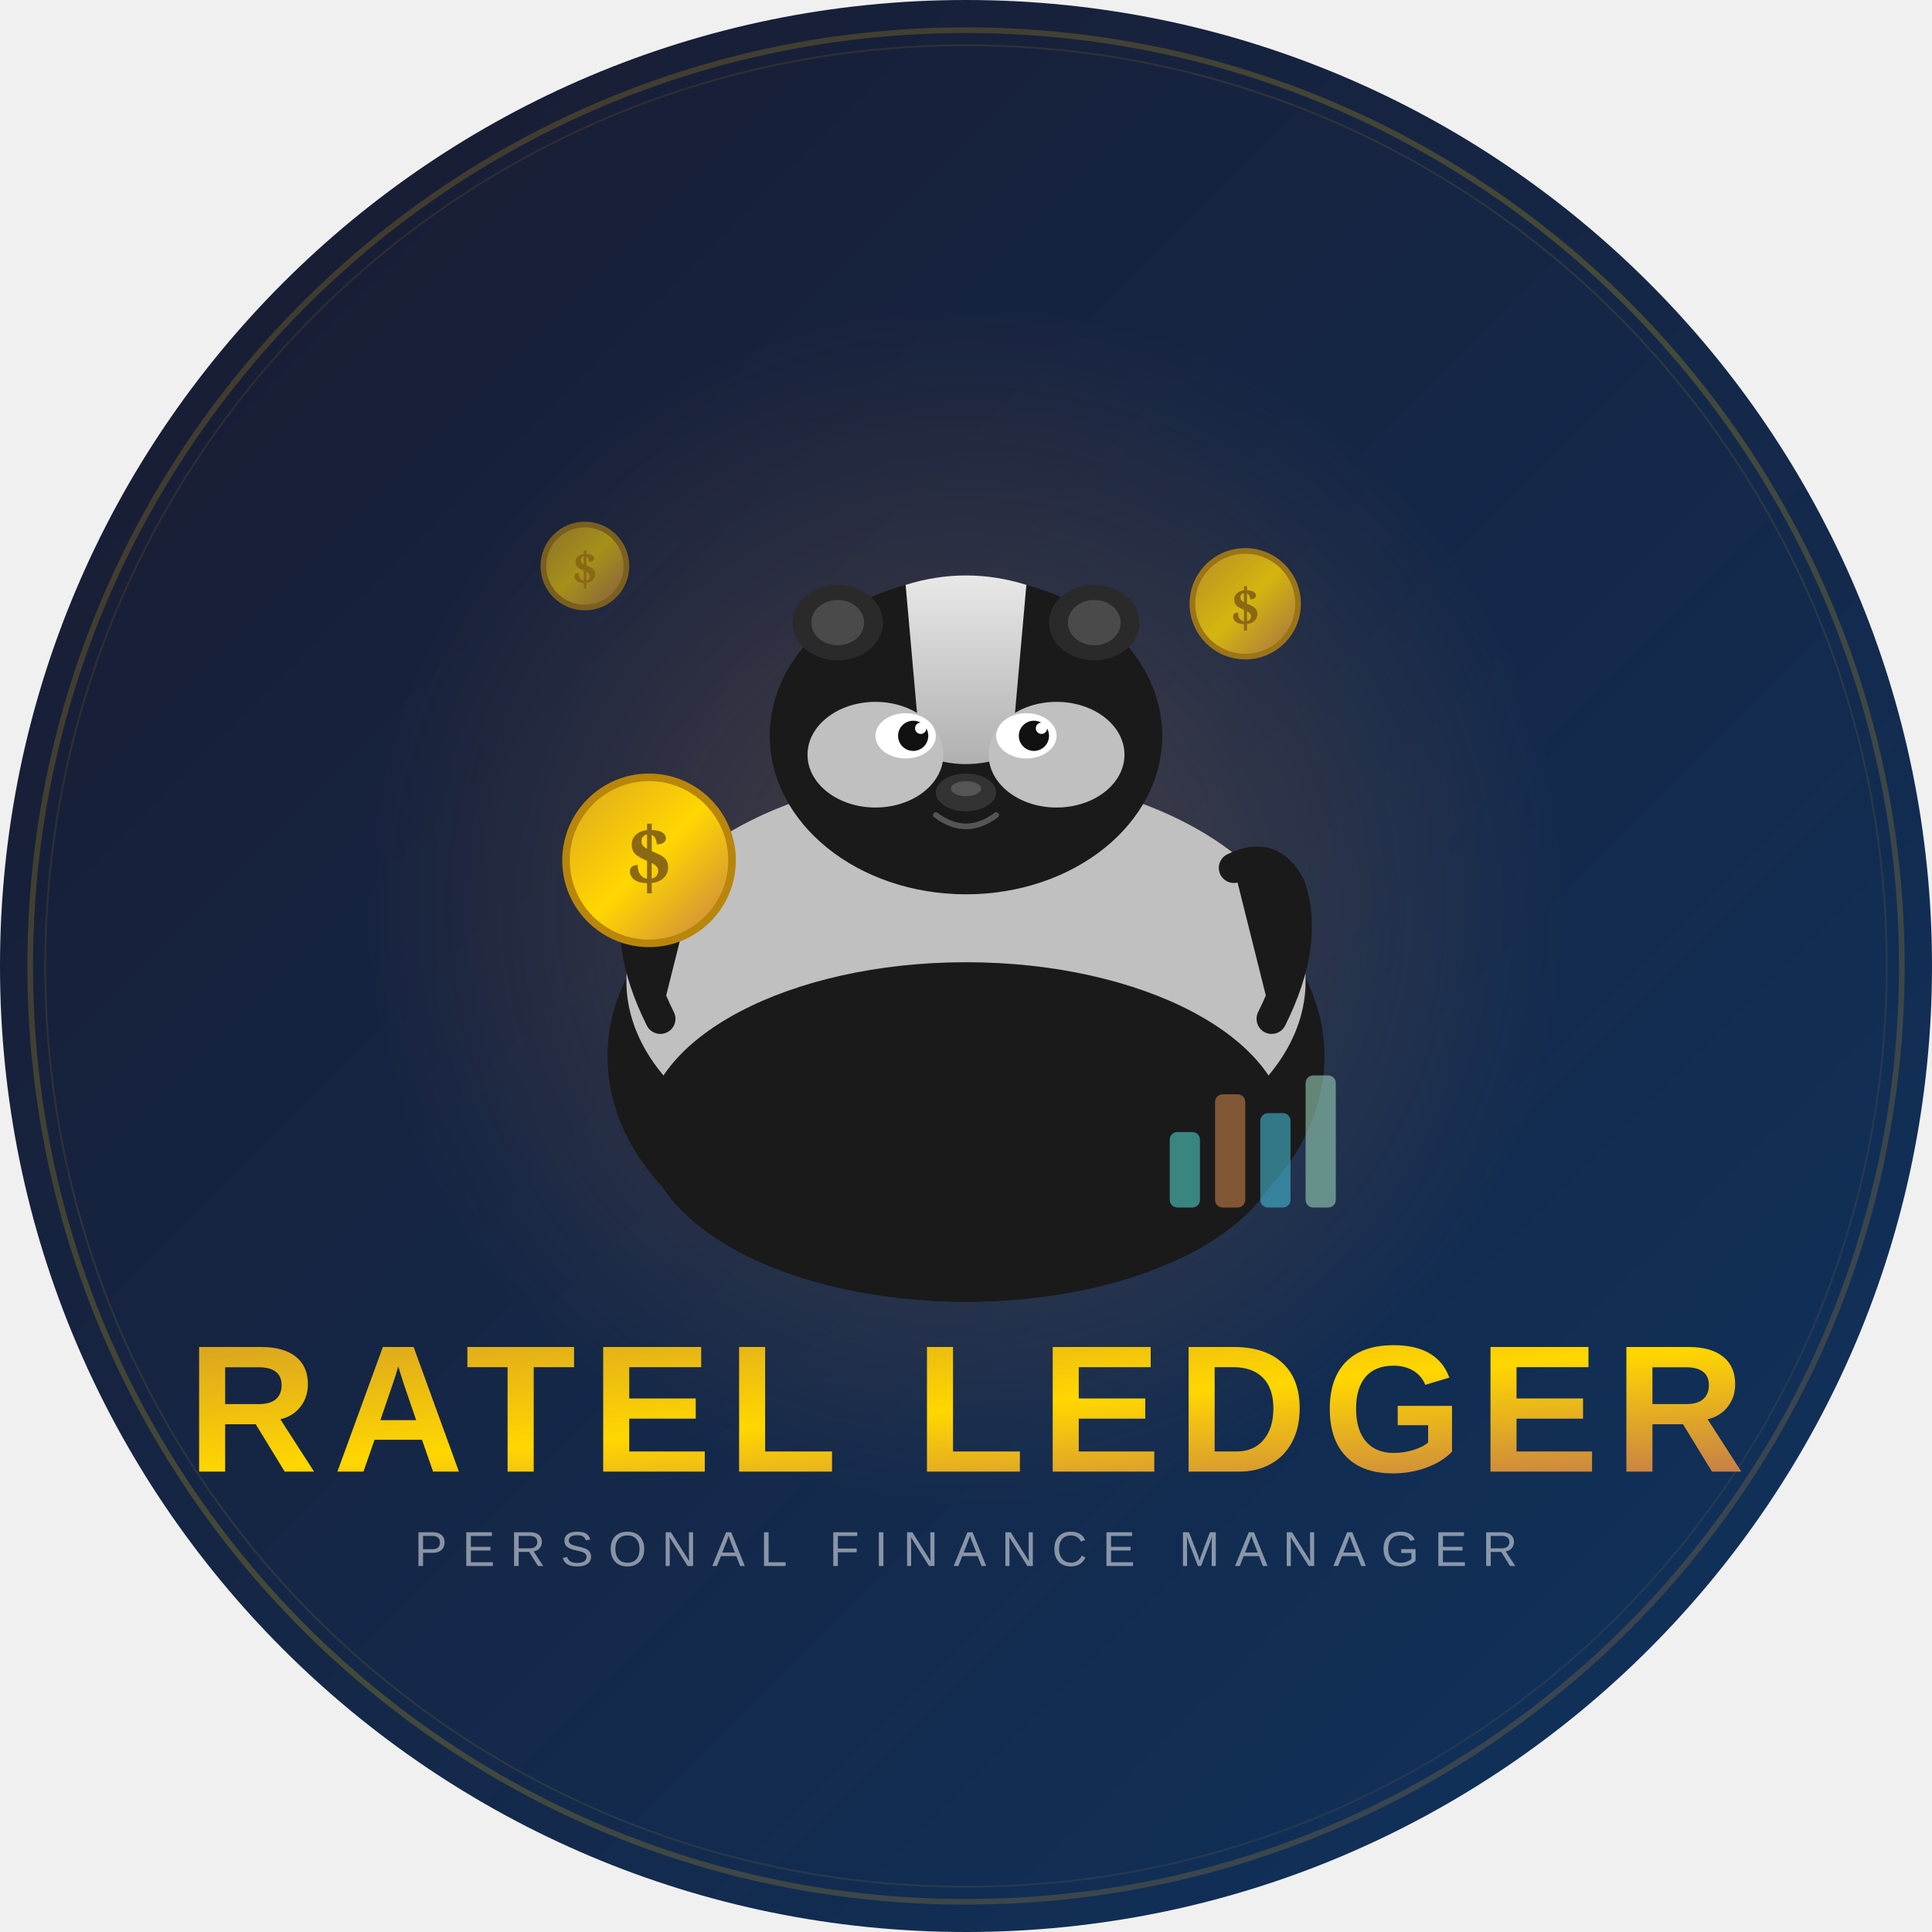
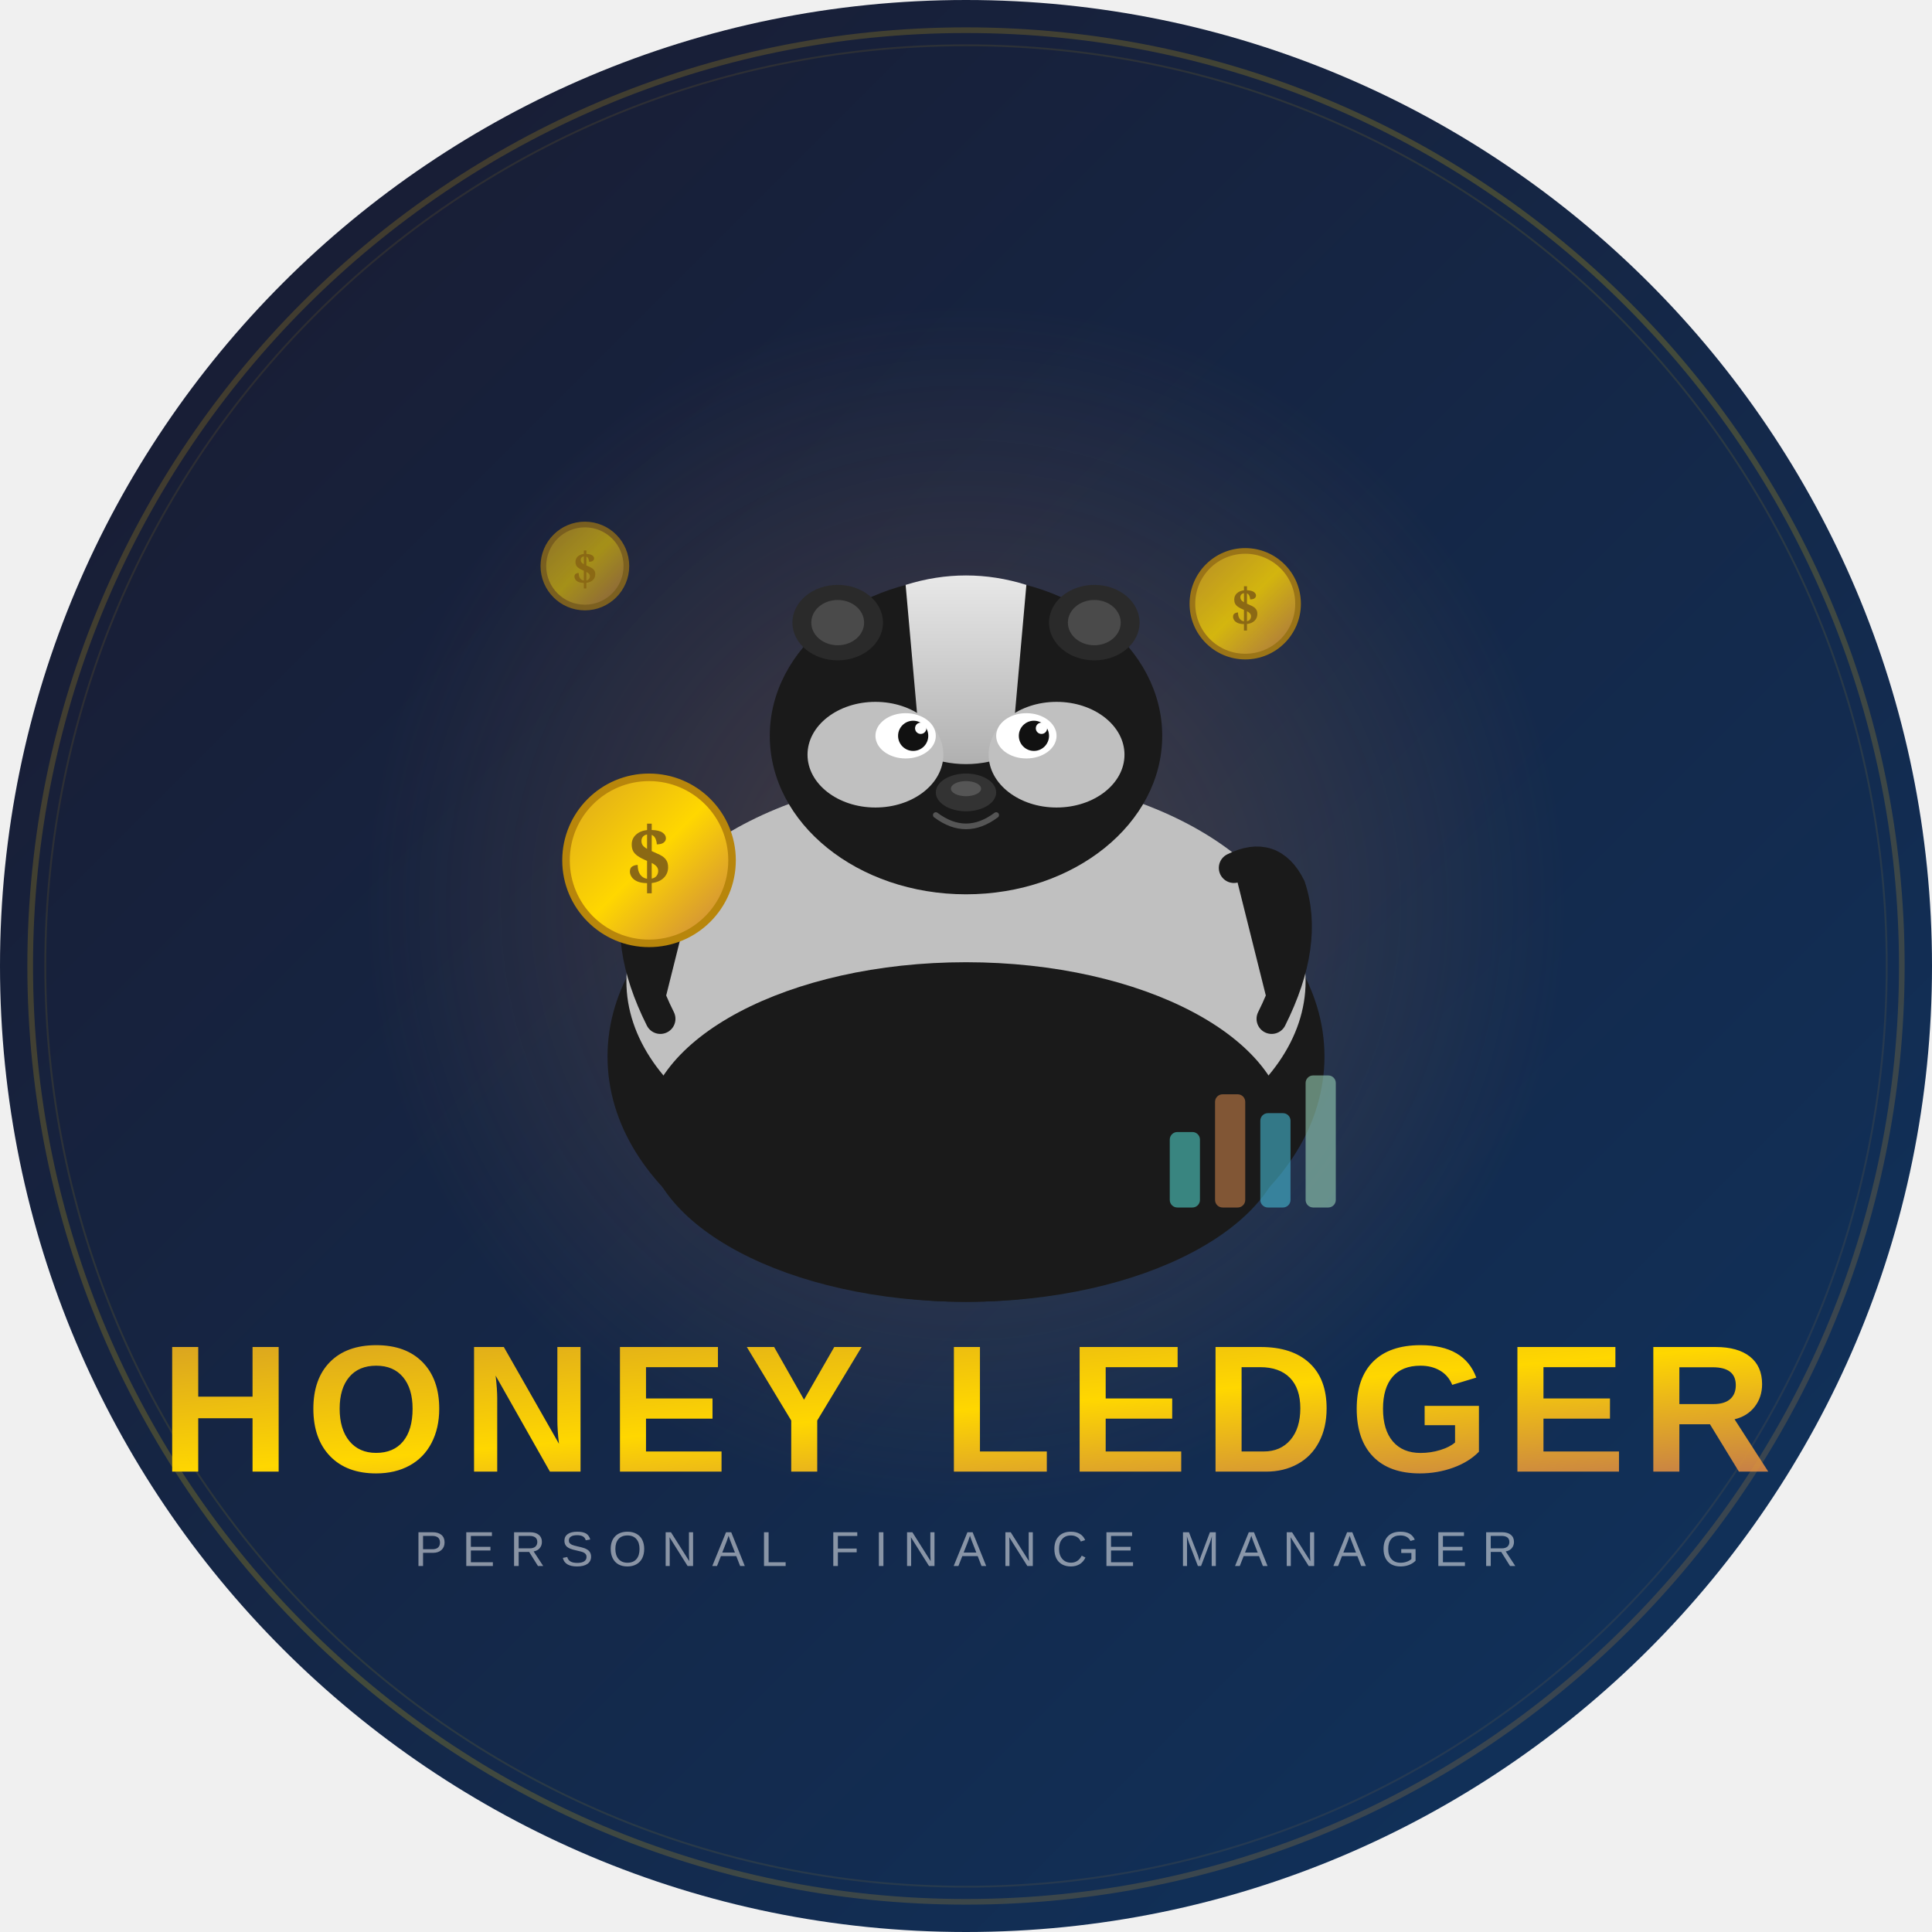
<svg xmlns="http://www.w3.org/2000/svg" viewBox="0 0 512 512" width="512" height="512">
  <defs>
    <linearGradient id="bg" x1="0%" y1="0%" x2="100%" y2="100%">
      <stop offset="0%" style="stop-color:#1a1a2e" />
      <stop offset="100%" style="stop-color:#0f3460" />
    </linearGradient>
    <linearGradient id="gold" x1="0%" y1="0%" x2="100%" y2="100%">
      <stop offset="0%" style="stop-color:#daa520" />
      <stop offset="50%" style="stop-color:#ffd700" />
      <stop offset="100%" style="stop-color:#c67e48" />
    </linearGradient>
    <linearGradient id="silver" x1="0%" y1="0%" x2="0%" y2="100%">
      <stop offset="0%" style="stop-color:#e8e8e8" />
      <stop offset="100%" style="stop-color:#b0b0b0" />
    </linearGradient>
    <radialGradient id="glow" cx="50%" cy="50%" r="50%">
      <stop offset="0%" style="stop-color:#c67e48;stop-opacity:0.3" />
      <stop offset="100%" style="stop-color:#c67e48;stop-opacity:0" />
    </radialGradient>
  </defs>
  <circle cx="256" cy="256" r="256" fill="url(#bg)" />
  <circle cx="256" cy="240" r="160" fill="url(#glow)" />
  <ellipse cx="256" cy="280" rx="95" ry="65" fill="#1a1a1a" />
  <ellipse cx="256" cy="260" rx="90" ry="55" fill="#c0c0c0" />
  <ellipse cx="256" cy="300" rx="85" ry="45" fill="#1a1a1a" />
  <ellipse cx="256" cy="195" rx="52" ry="42" fill="#1a1a1a" />
  <path d="M 240 155 Q 256 150 272 155 L 268 200 Q 256 205 244 200 Z" fill="url(#silver)" />
  <ellipse cx="232" cy="200" rx="18" ry="14" fill="#c0c0c0" />
  <ellipse cx="280" cy="200" rx="18" ry="14" fill="#c0c0c0" />
  <ellipse cx="222" cy="165" rx="12" ry="10" fill="#2a2a2a" />
  <ellipse cx="290" cy="165" rx="12" ry="10" fill="#2a2a2a" />
  <ellipse cx="222" cy="165" rx="7" ry="6" fill="#4a4a4a" />
  <ellipse cx="290" cy="165" rx="7" ry="6" fill="#4a4a4a" />
  <ellipse cx="240" cy="195" rx="8" ry="6" fill="#fff" />
  <ellipse cx="272" cy="195" rx="8" ry="6" fill="#fff" />
  <circle cx="242" cy="195" r="4" fill="#111" />
  <circle cx="274" cy="195" r="4" fill="#111" />
  <circle cx="244" cy="193" r="1.5" fill="#fff" />
  <circle cx="276" cy="193" r="1.5" fill="#fff" />
  <ellipse cx="256" cy="210" rx="8" ry="5" fill="#333" />
  <ellipse cx="256" cy="209" rx="4" ry="2" fill="#555" />
  <path d="M 248 216 Q 256 222 264 216" fill="none" stroke="#555" stroke-width="1.5" stroke-linecap="round" />
  <path d="M 175 270 Q 165 250 170 235 Q 175 225 185 230" fill="#1a1a1a" stroke="#1a1a1a" stroke-width="8" stroke-linecap="round" />
  <path d="M 337 270 Q 347 250 342 235 Q 337 225 327 230" fill="#1a1a1a" stroke="#1a1a1a" stroke-width="8" stroke-linecap="round" />
  <circle cx="172" cy="228" r="22" fill="url(#gold)" stroke="#b8860b" stroke-width="2" />
  <text x="172" y="235" text-anchor="middle" font-size="22" font-weight="bold" fill="#8b6914" font-family="serif">$</text>
  <circle cx="330" cy="160" r="14" fill="url(#gold)" stroke="#b8860b" stroke-width="1.5" opacity="0.8" />
  <text x="330" y="166" text-anchor="middle" font-size="14" font-weight="bold" fill="#8b6914" font-family="serif">$</text>
  <circle cx="155" cy="150" r="11" fill="url(#gold)" stroke="#b8860b" stroke-width="1.5" opacity="0.6" />
  <text x="155" y="155" text-anchor="middle" font-size="12" font-weight="bold" fill="#8b6914" font-family="serif">$</text>
  <g transform="translate(310, 280)" opacity="0.6">
    <rect x="0" y="20" width="8" height="20" rx="2" fill="#4ecdc4" />
    <rect x="12" y="10" width="8" height="30" rx="2" fill="#c67e48" />
    <rect x="24" y="15" width="8" height="25" rx="2" fill="#45b7d1" />
    <rect x="36" y="5" width="8" height="35" rx="2" fill="#96ceb4" />
  </g>
-   <text x="256" y="390" text-anchor="middle" font-size="48" font-weight="800" fill="url(#gold)" font-family="'Segoe UI', 'Helvetica Neue', Arial, sans-serif" letter-spacing="4">RATEL LEDGER</text>
+   <text x="256" y="390" text-anchor="middle" font-size="48" font-weight="800" fill="url(#gold)" font-family="'Segoe UI', 'Helvetica Neue', Arial, sans-serif" letter-spacing="4">HONEY LEDGER</text>
  <text x="256" y="415" text-anchor="middle" font-size="13" fill="rgba(255,255,255,0.5)" font-family="'Segoe UI', Arial, sans-serif" letter-spacing="4">PERSONAL FINANCE MANAGER</text>
  <circle cx="256" cy="256" r="248" fill="none" stroke="url(#gold)" stroke-width="1.5" opacity="0.2" />
  <circle cx="256" cy="256" r="244" fill="none" stroke="url(#gold)" stroke-width="0.5" opacity="0.1" />
</svg>
